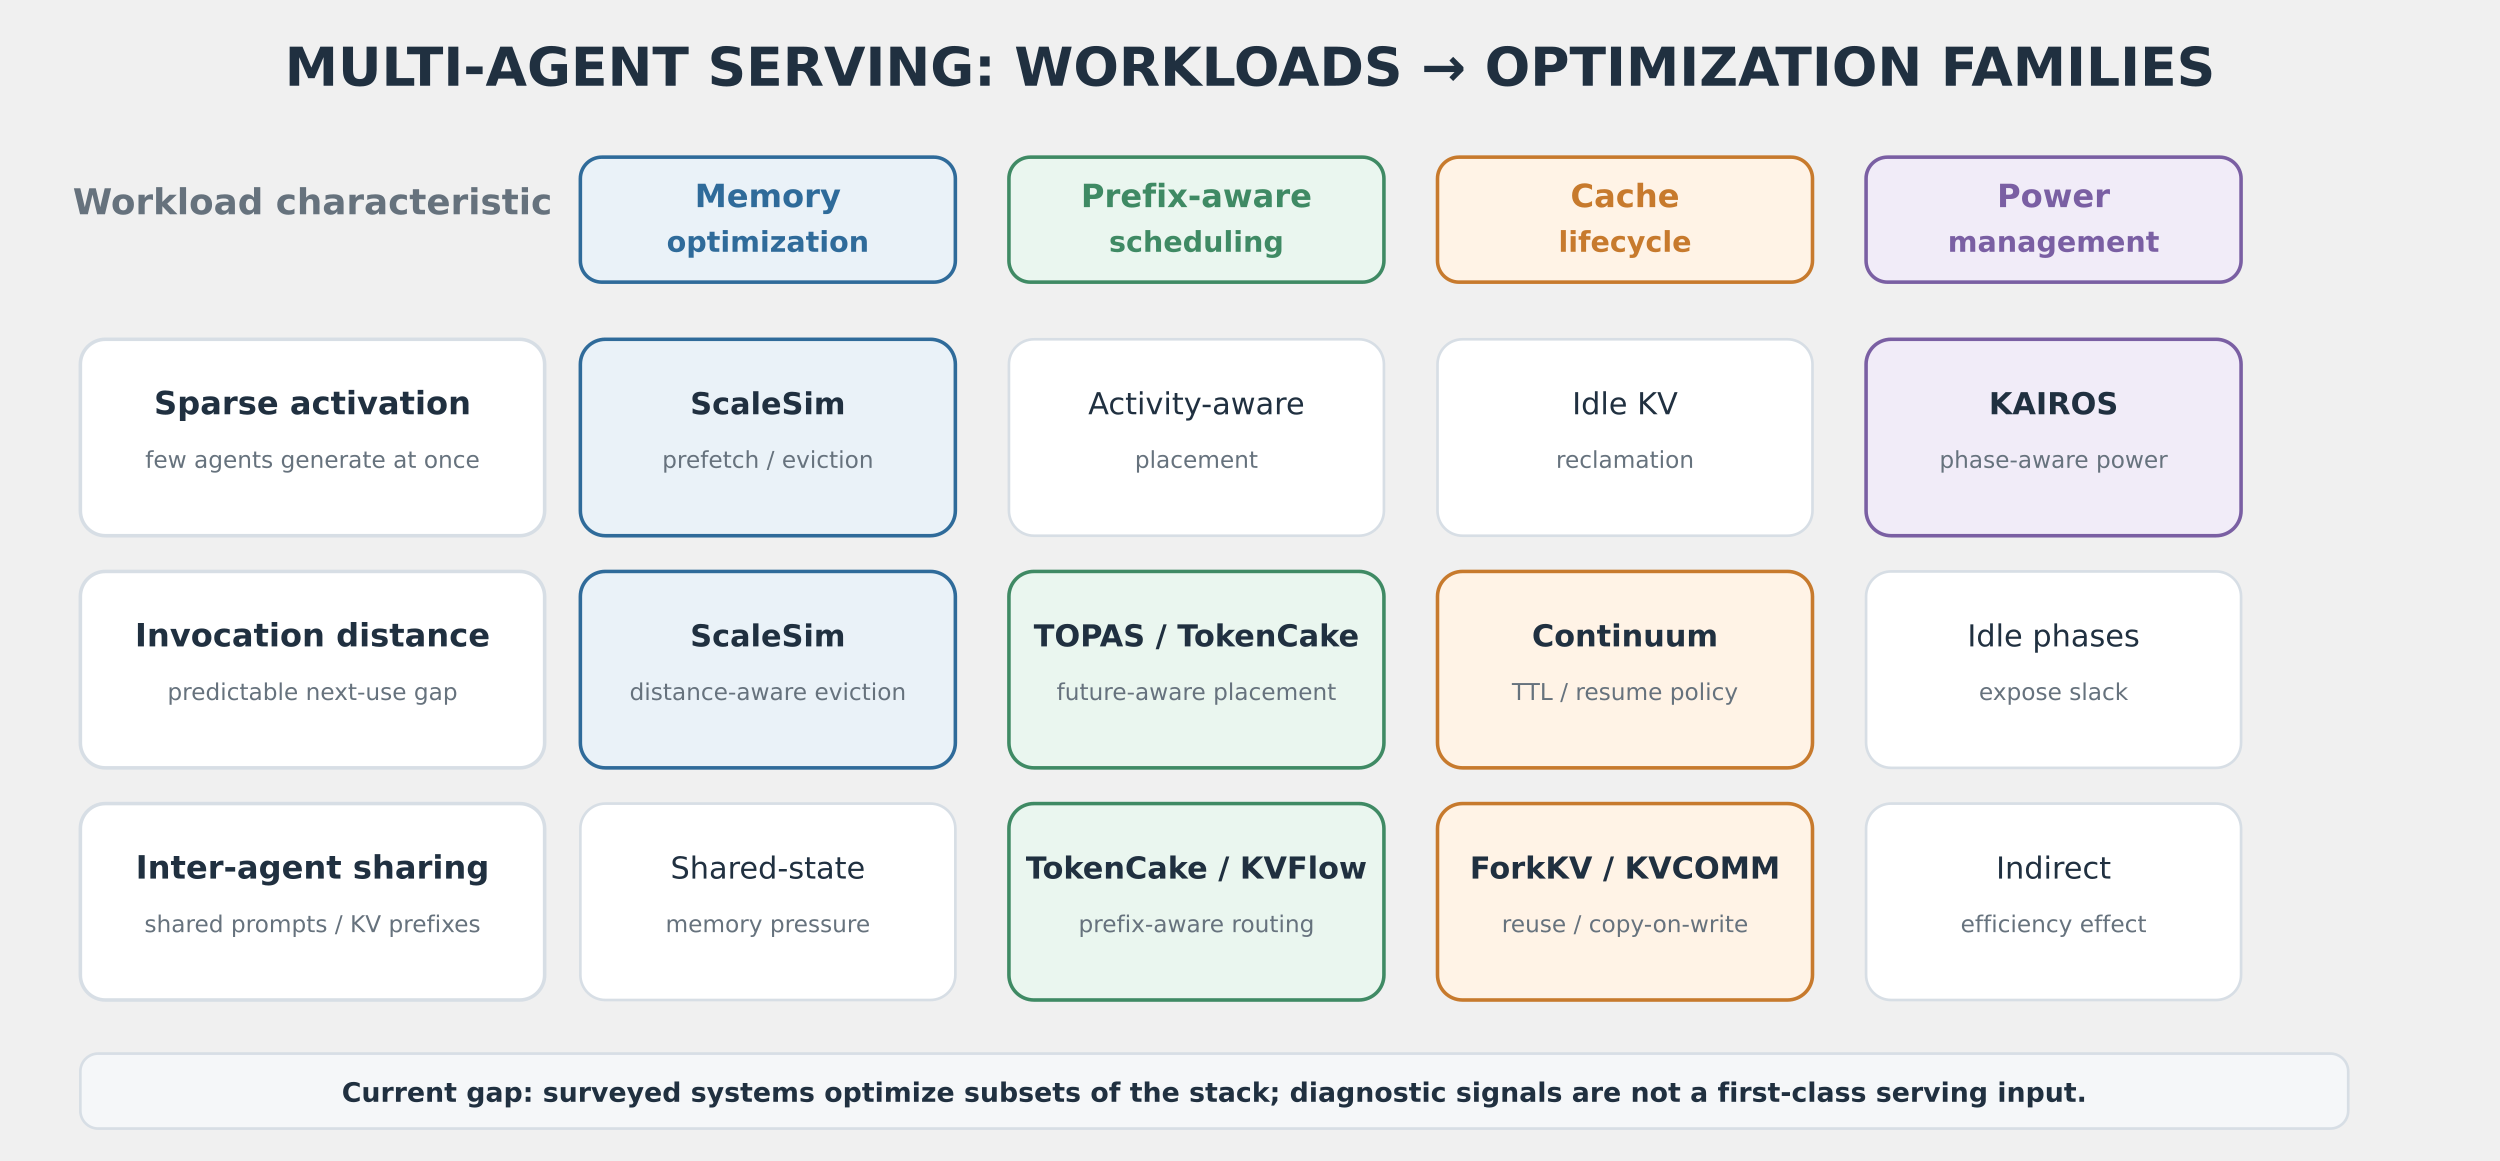
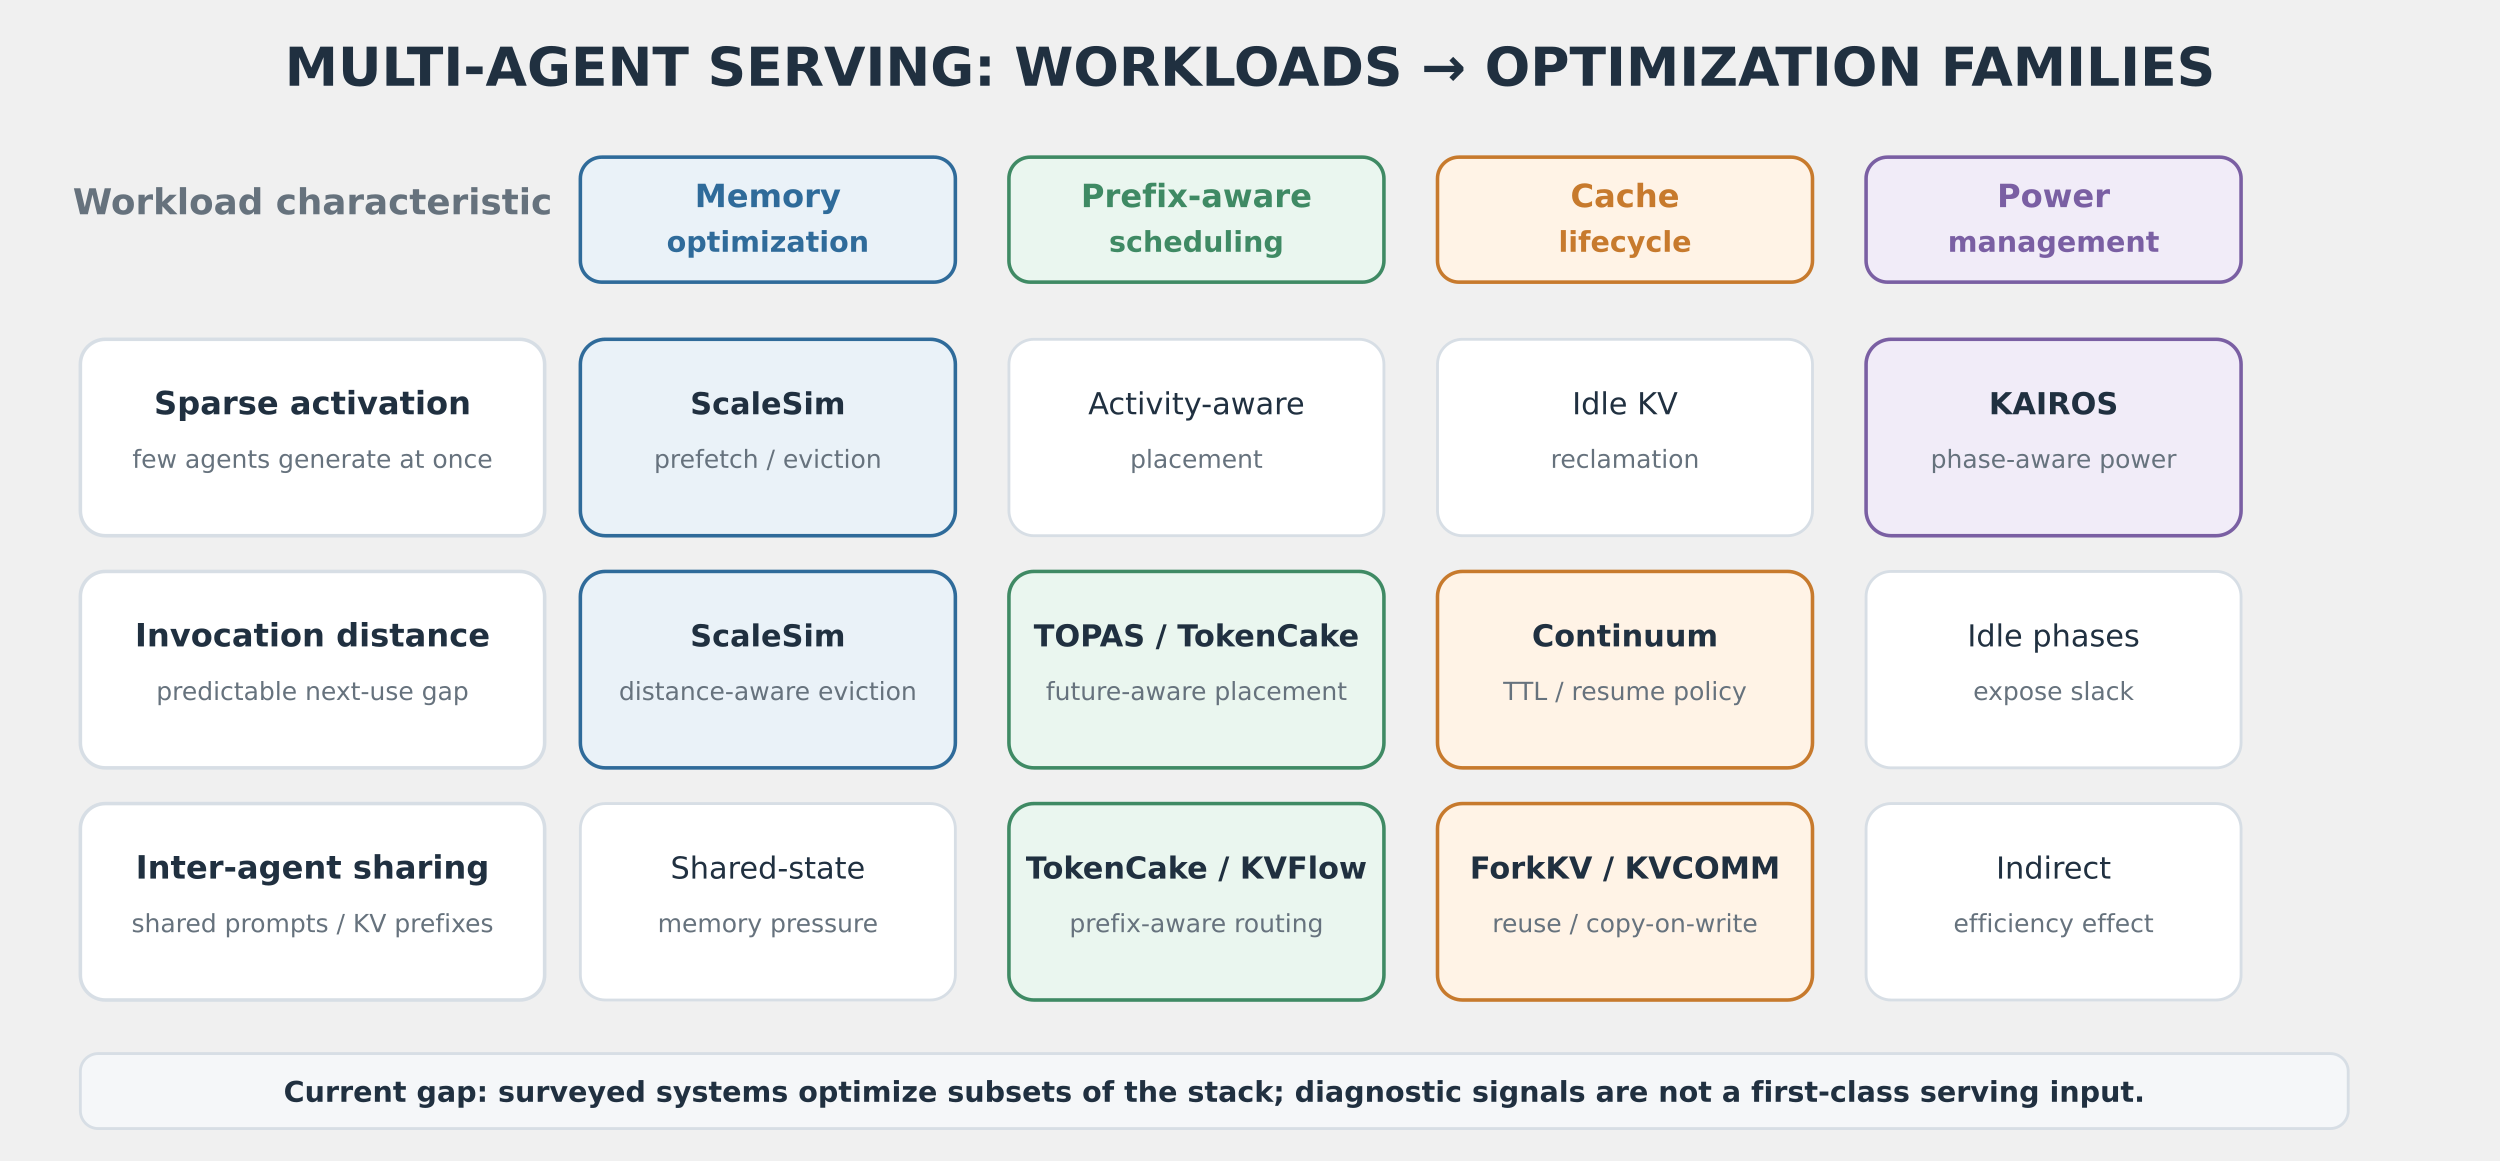
<svg xmlns="http://www.w3.org/2000/svg" baseProfile="full" height="650px" version="1.1" viewBox="0 0 1400 650" width="1400px">
  <defs />
  <text fill="#203040" font-family="DejaVu Sans, Arial, sans-serif" font-size="30" font-weight="bold" text-anchor="middle" x="700" y="48">MULTI-AGENT SERVING: WORKLOADS → OPTIMIZATION FAMILIES</text>
  <text fill="#66727D" font-family="DejaVu Sans, Arial, sans-serif" font-size="20" font-weight="bold" text-anchor="middle" x="175" y="120">Workload characteristic</text>
  <rect fill="#EAF2F8" height="70" rx="12" ry="12" stroke="#2F6B9A" stroke-width="2" width="210" x="325" y="88" />
  <text fill="#2F6B9A" font-family="DejaVu Sans, Arial, sans-serif" font-size="18" font-weight="bold" text-anchor="middle" x="430" y="116">Memory</text>
  <text fill="#2F6B9A" font-family="DejaVu Sans, Arial, sans-serif" font-size="16" font-weight="bold" text-anchor="middle" x="430" y="141">optimization</text>
  <rect fill="#EAF6EF" height="70" rx="12" ry="12" stroke="#3F8A64" stroke-width="2" width="210" x="565" y="88" />
  <text fill="#3F8A64" font-family="DejaVu Sans, Arial, sans-serif" font-size="18" font-weight="bold" text-anchor="middle" x="670" y="116">Prefix-aware</text>
  <text fill="#3F8A64" font-family="DejaVu Sans, Arial, sans-serif" font-size="16" font-weight="bold" text-anchor="middle" x="670" y="141">scheduling</text>
  <rect fill="#FFF3E6" height="70" rx="12" ry="12" stroke="#C77A2D" stroke-width="2" width="210" x="805" y="88" />
  <text fill="#C77A2D" font-family="DejaVu Sans, Arial, sans-serif" font-size="18" font-weight="bold" text-anchor="middle" x="910" y="116">Cache</text>
  <text fill="#C77A2D" font-family="DejaVu Sans, Arial, sans-serif" font-size="16" font-weight="bold" text-anchor="middle" x="910" y="141">lifecycle</text>
  <rect fill="#F1ECF8" height="70" rx="12" ry="12" stroke="#7A5FA3" stroke-width="2" width="210" x="1045" y="88" />
  <text fill="#7A5FA3" font-family="DejaVu Sans, Arial, sans-serif" font-size="18" font-weight="bold" text-anchor="middle" x="1150" y="116">Power</text>
  <text fill="#7A5FA3" font-family="DejaVu Sans, Arial, sans-serif" font-size="16" font-weight="bold" text-anchor="middle" x="1150" y="141">management</text>
  <rect fill="#FFFFFF" height="110" rx="14" ry="14" stroke="#D7DEE5" stroke-width="2" width="260" x="45" y="190" />
  <text fill="#203040" font-family="DejaVu Sans, Arial, sans-serif" font-size="18" font-weight="bold" text-anchor="middle" x="175" y="232">Sparse activation</text>
-   <text fill="#66727D" font-family="DejaVu Sans, Arial, sans-serif" font-size="13" font-weight="normal" text-anchor="middle" x="175" y="262">few agents generate at once</text>
+   <text fill="#66727D" font-family="DejaVu Sans, Arial, sans-serif" font-size="14" font-weight="normal" text-anchor="middle" x="175" y="262">few agents generate at once</text>
  <rect fill="#EAF2F8" height="110" rx="14" ry="14" stroke="#2F6B9A" stroke-width="2" width="210" x="325" y="190" />
  <text fill="#203040" font-family="DejaVu Sans, Arial, sans-serif" font-size="17" font-weight="bold" text-anchor="middle" x="430" y="232">ScaleSim</text>
-   <text fill="#66727D" font-family="DejaVu Sans, Arial, sans-serif" font-size="13" font-weight="normal" text-anchor="middle" x="430" y="262">prefetch / eviction</text>
-   <rect fill="#FFFFFF" height="110" rx="14" ry="14" stroke="#D7DEE5" stroke-width="1.5" width="210" x="565" y="190" />
+   <text fill="#66727D" font-family="DejaVu Sans, Arial, sans-serif" font-size="14" font-weight="normal" text-anchor="middle" x="430" y="262">prefetch / eviction</text>
+   <rect fill="#FFFFFF" height="110" rx="14" ry="14" stroke="#D7DEE5" stroke-width="1.6" width="210" x="565" y="190" />
  <text fill="#203040" font-family="DejaVu Sans, Arial, sans-serif" font-size="17" font-weight="normal" text-anchor="middle" x="670" y="232">Activity-aware</text>
-   <text fill="#66727D" font-family="DejaVu Sans, Arial, sans-serif" font-size="13" font-weight="normal" text-anchor="middle" x="670" y="262">placement</text>
-   <rect fill="#FFFFFF" height="110" rx="14" ry="14" stroke="#D7DEE5" stroke-width="1.5" width="210" x="805" y="190" />
+   <text fill="#66727D" font-family="DejaVu Sans, Arial, sans-serif" font-size="14" font-weight="normal" text-anchor="middle" x="670" y="262">placement</text>
+   <rect fill="#FFFFFF" height="110" rx="14" ry="14" stroke="#D7DEE5" stroke-width="1.6" width="210" x="805" y="190" />
  <text fill="#203040" font-family="DejaVu Sans, Arial, sans-serif" font-size="17" font-weight="normal" text-anchor="middle" x="910" y="232">Idle KV</text>
-   <text fill="#66727D" font-family="DejaVu Sans, Arial, sans-serif" font-size="13" font-weight="normal" text-anchor="middle" x="910" y="262">reclamation</text>
+   <text fill="#66727D" font-family="DejaVu Sans, Arial, sans-serif" font-size="14" font-weight="normal" text-anchor="middle" x="910" y="262">reclamation</text>
  <rect fill="#F1ECF8" height="110" rx="14" ry="14" stroke="#7A5FA3" stroke-width="2" width="210" x="1045" y="190" />
  <text fill="#203040" font-family="DejaVu Sans, Arial, sans-serif" font-size="17" font-weight="bold" text-anchor="middle" x="1150" y="232">KAIROS</text>
-   <text fill="#66727D" font-family="DejaVu Sans, Arial, sans-serif" font-size="13" font-weight="normal" text-anchor="middle" x="1150" y="262">phase-aware power</text>
+   <text fill="#66727D" font-family="DejaVu Sans, Arial, sans-serif" font-size="14" font-weight="normal" text-anchor="middle" x="1150" y="262">phase-aware power</text>
  <rect fill="#FFFFFF" height="110" rx="14" ry="14" stroke="#D7DEE5" stroke-width="2" width="260" x="45" y="320" />
  <text fill="#203040" font-family="DejaVu Sans, Arial, sans-serif" font-size="18" font-weight="bold" text-anchor="middle" x="175" y="362">Invocation distance</text>
-   <text fill="#66727D" font-family="DejaVu Sans, Arial, sans-serif" font-size="13" font-weight="normal" text-anchor="middle" x="175" y="392">predictable next-use gap</text>
+   <text fill="#66727D" font-family="DejaVu Sans, Arial, sans-serif" font-size="14" font-weight="normal" text-anchor="middle" x="175" y="392">predictable next-use gap</text>
  <rect fill="#EAF2F8" height="110" rx="14" ry="14" stroke="#2F6B9A" stroke-width="2" width="210" x="325" y="320" />
  <text fill="#203040" font-family="DejaVu Sans, Arial, sans-serif" font-size="17" font-weight="bold" text-anchor="middle" x="430" y="362">ScaleSim</text>
-   <text fill="#66727D" font-family="DejaVu Sans, Arial, sans-serif" font-size="13" font-weight="normal" text-anchor="middle" x="430" y="392">distance-aware eviction</text>
+   <text fill="#66727D" font-family="DejaVu Sans, Arial, sans-serif" font-size="14" font-weight="normal" text-anchor="middle" x="430" y="392">distance-aware eviction</text>
  <rect fill="#EAF6EF" height="110" rx="14" ry="14" stroke="#3F8A64" stroke-width="2" width="210" x="565" y="320" />
  <text fill="#203040" font-family="DejaVu Sans, Arial, sans-serif" font-size="17" font-weight="bold" text-anchor="middle" x="670" y="362">TOPAS / TokenCake</text>
-   <text fill="#66727D" font-family="DejaVu Sans, Arial, sans-serif" font-size="13" font-weight="normal" text-anchor="middle" x="670" y="392">future-aware placement</text>
+   <text fill="#66727D" font-family="DejaVu Sans, Arial, sans-serif" font-size="14" font-weight="normal" text-anchor="middle" x="670" y="392">future-aware placement</text>
  <rect fill="#FFF3E6" height="110" rx="14" ry="14" stroke="#C77A2D" stroke-width="2" width="210" x="805" y="320" />
  <text fill="#203040" font-family="DejaVu Sans, Arial, sans-serif" font-size="17" font-weight="bold" text-anchor="middle" x="910" y="362">Continuum</text>
-   <text fill="#66727D" font-family="DejaVu Sans, Arial, sans-serif" font-size="13" font-weight="normal" text-anchor="middle" x="910" y="392">TTL / resume policy</text>
-   <rect fill="#FFFFFF" height="110" rx="14" ry="14" stroke="#D7DEE5" stroke-width="1.5" width="210" x="1045" y="320" />
+   <text fill="#66727D" font-family="DejaVu Sans, Arial, sans-serif" font-size="14" font-weight="normal" text-anchor="middle" x="910" y="392">TTL / resume policy</text>
+   <rect fill="#FFFFFF" height="110" rx="14" ry="14" stroke="#D7DEE5" stroke-width="1.6" width="210" x="1045" y="320" />
  <text fill="#203040" font-family="DejaVu Sans, Arial, sans-serif" font-size="17" font-weight="normal" text-anchor="middle" x="1150" y="362">Idle phases</text>
-   <text fill="#66727D" font-family="DejaVu Sans, Arial, sans-serif" font-size="13" font-weight="normal" text-anchor="middle" x="1150" y="392">expose slack</text>
+   <text fill="#66727D" font-family="DejaVu Sans, Arial, sans-serif" font-size="14" font-weight="normal" text-anchor="middle" x="1150" y="392">expose slack</text>
  <rect fill="#FFFFFF" height="110" rx="14" ry="14" stroke="#D7DEE5" stroke-width="2" width="260" x="45" y="450" />
  <text fill="#203040" font-family="DejaVu Sans, Arial, sans-serif" font-size="18" font-weight="bold" text-anchor="middle" x="175" y="492">Inter-agent sharing</text>
-   <text fill="#66727D" font-family="DejaVu Sans, Arial, sans-serif" font-size="13" font-weight="normal" text-anchor="middle" x="175" y="522">shared prompts / KV prefixes</text>
-   <rect fill="#FFFFFF" height="110" rx="14" ry="14" stroke="#D7DEE5" stroke-width="1.5" width="210" x="325" y="450" />
+   <text fill="#66727D" font-family="DejaVu Sans, Arial, sans-serif" font-size="14" font-weight="normal" text-anchor="middle" x="175" y="522">shared prompts / KV prefixes</text>
+   <rect fill="#FFFFFF" height="110" rx="14" ry="14" stroke="#D7DEE5" stroke-width="1.6" width="210" x="325" y="450" />
  <text fill="#203040" font-family="DejaVu Sans, Arial, sans-serif" font-size="17" font-weight="normal" text-anchor="middle" x="430" y="492">Shared-state</text>
-   <text fill="#66727D" font-family="DejaVu Sans, Arial, sans-serif" font-size="13" font-weight="normal" text-anchor="middle" x="430" y="522">memory pressure</text>
+   <text fill="#66727D" font-family="DejaVu Sans, Arial, sans-serif" font-size="14" font-weight="normal" text-anchor="middle" x="430" y="522">memory pressure</text>
  <rect fill="#EAF6EF" height="110" rx="14" ry="14" stroke="#3F8A64" stroke-width="2" width="210" x="565" y="450" />
  <text fill="#203040" font-family="DejaVu Sans, Arial, sans-serif" font-size="17" font-weight="bold" text-anchor="middle" x="670" y="492">TokenCake / KVFlow</text>
-   <text fill="#66727D" font-family="DejaVu Sans, Arial, sans-serif" font-size="13" font-weight="normal" text-anchor="middle" x="670" y="522">prefix-aware routing</text>
+   <text fill="#66727D" font-family="DejaVu Sans, Arial, sans-serif" font-size="14" font-weight="normal" text-anchor="middle" x="670" y="522">prefix-aware routing</text>
  <rect fill="#FFF3E6" height="110" rx="14" ry="14" stroke="#C77A2D" stroke-width="2" width="210" x="805" y="450" />
  <text fill="#203040" font-family="DejaVu Sans, Arial, sans-serif" font-size="17" font-weight="bold" text-anchor="middle" x="910" y="492">ForkKV / KVCOMM</text>
-   <text fill="#66727D" font-family="DejaVu Sans, Arial, sans-serif" font-size="13" font-weight="normal" text-anchor="middle" x="910" y="522">reuse / copy-on-write</text>
-   <rect fill="#FFFFFF" height="110" rx="14" ry="14" stroke="#D7DEE5" stroke-width="1.5" width="210" x="1045" y="450" />
+   <text fill="#66727D" font-family="DejaVu Sans, Arial, sans-serif" font-size="14" font-weight="normal" text-anchor="middle" x="910" y="522">reuse / copy-on-write</text>
+   <rect fill="#FFFFFF" height="110" rx="14" ry="14" stroke="#D7DEE5" stroke-width="1.6" width="210" x="1045" y="450" />
  <text fill="#203040" font-family="DejaVu Sans, Arial, sans-serif" font-size="17" font-weight="normal" text-anchor="middle" x="1150" y="492">Indirect</text>
-   <text fill="#66727D" font-family="DejaVu Sans, Arial, sans-serif" font-size="13" font-weight="normal" text-anchor="middle" x="1150" y="522">efficiency effect</text>
-   <rect fill="#F5F7F9" height="42" rx="10" ry="10" stroke="#D7DEE5" stroke-width="1.5" width="1270" x="45" y="590" />
-   <text fill="#203040" font-family="DejaVu Sans, Arial, sans-serif" font-size="15" font-weight="bold" text-anchor="middle" x="680" y="617">Current gap: surveyed systems optimize subsets of the stack; diagnostic signals are not a first-class serving input.</text>
+   <text fill="#66727D" font-family="DejaVu Sans, Arial, sans-serif" font-size="14" font-weight="normal" text-anchor="middle" x="1150" y="522">efficiency effect</text>
+   <rect fill="#F5F7F9" height="42" rx="10" ry="10" stroke="#D7DEE5" stroke-width="1.6" width="1270" x="45" y="590" />
+   <text fill="#203040" font-family="DejaVu Sans, Arial, sans-serif" font-size="16" font-weight="bold" text-anchor="middle" x="680" y="617">Current gap: surveyed systems optimize subsets of the stack; diagnostic signals are not a first-class serving input.</text>
</svg>
